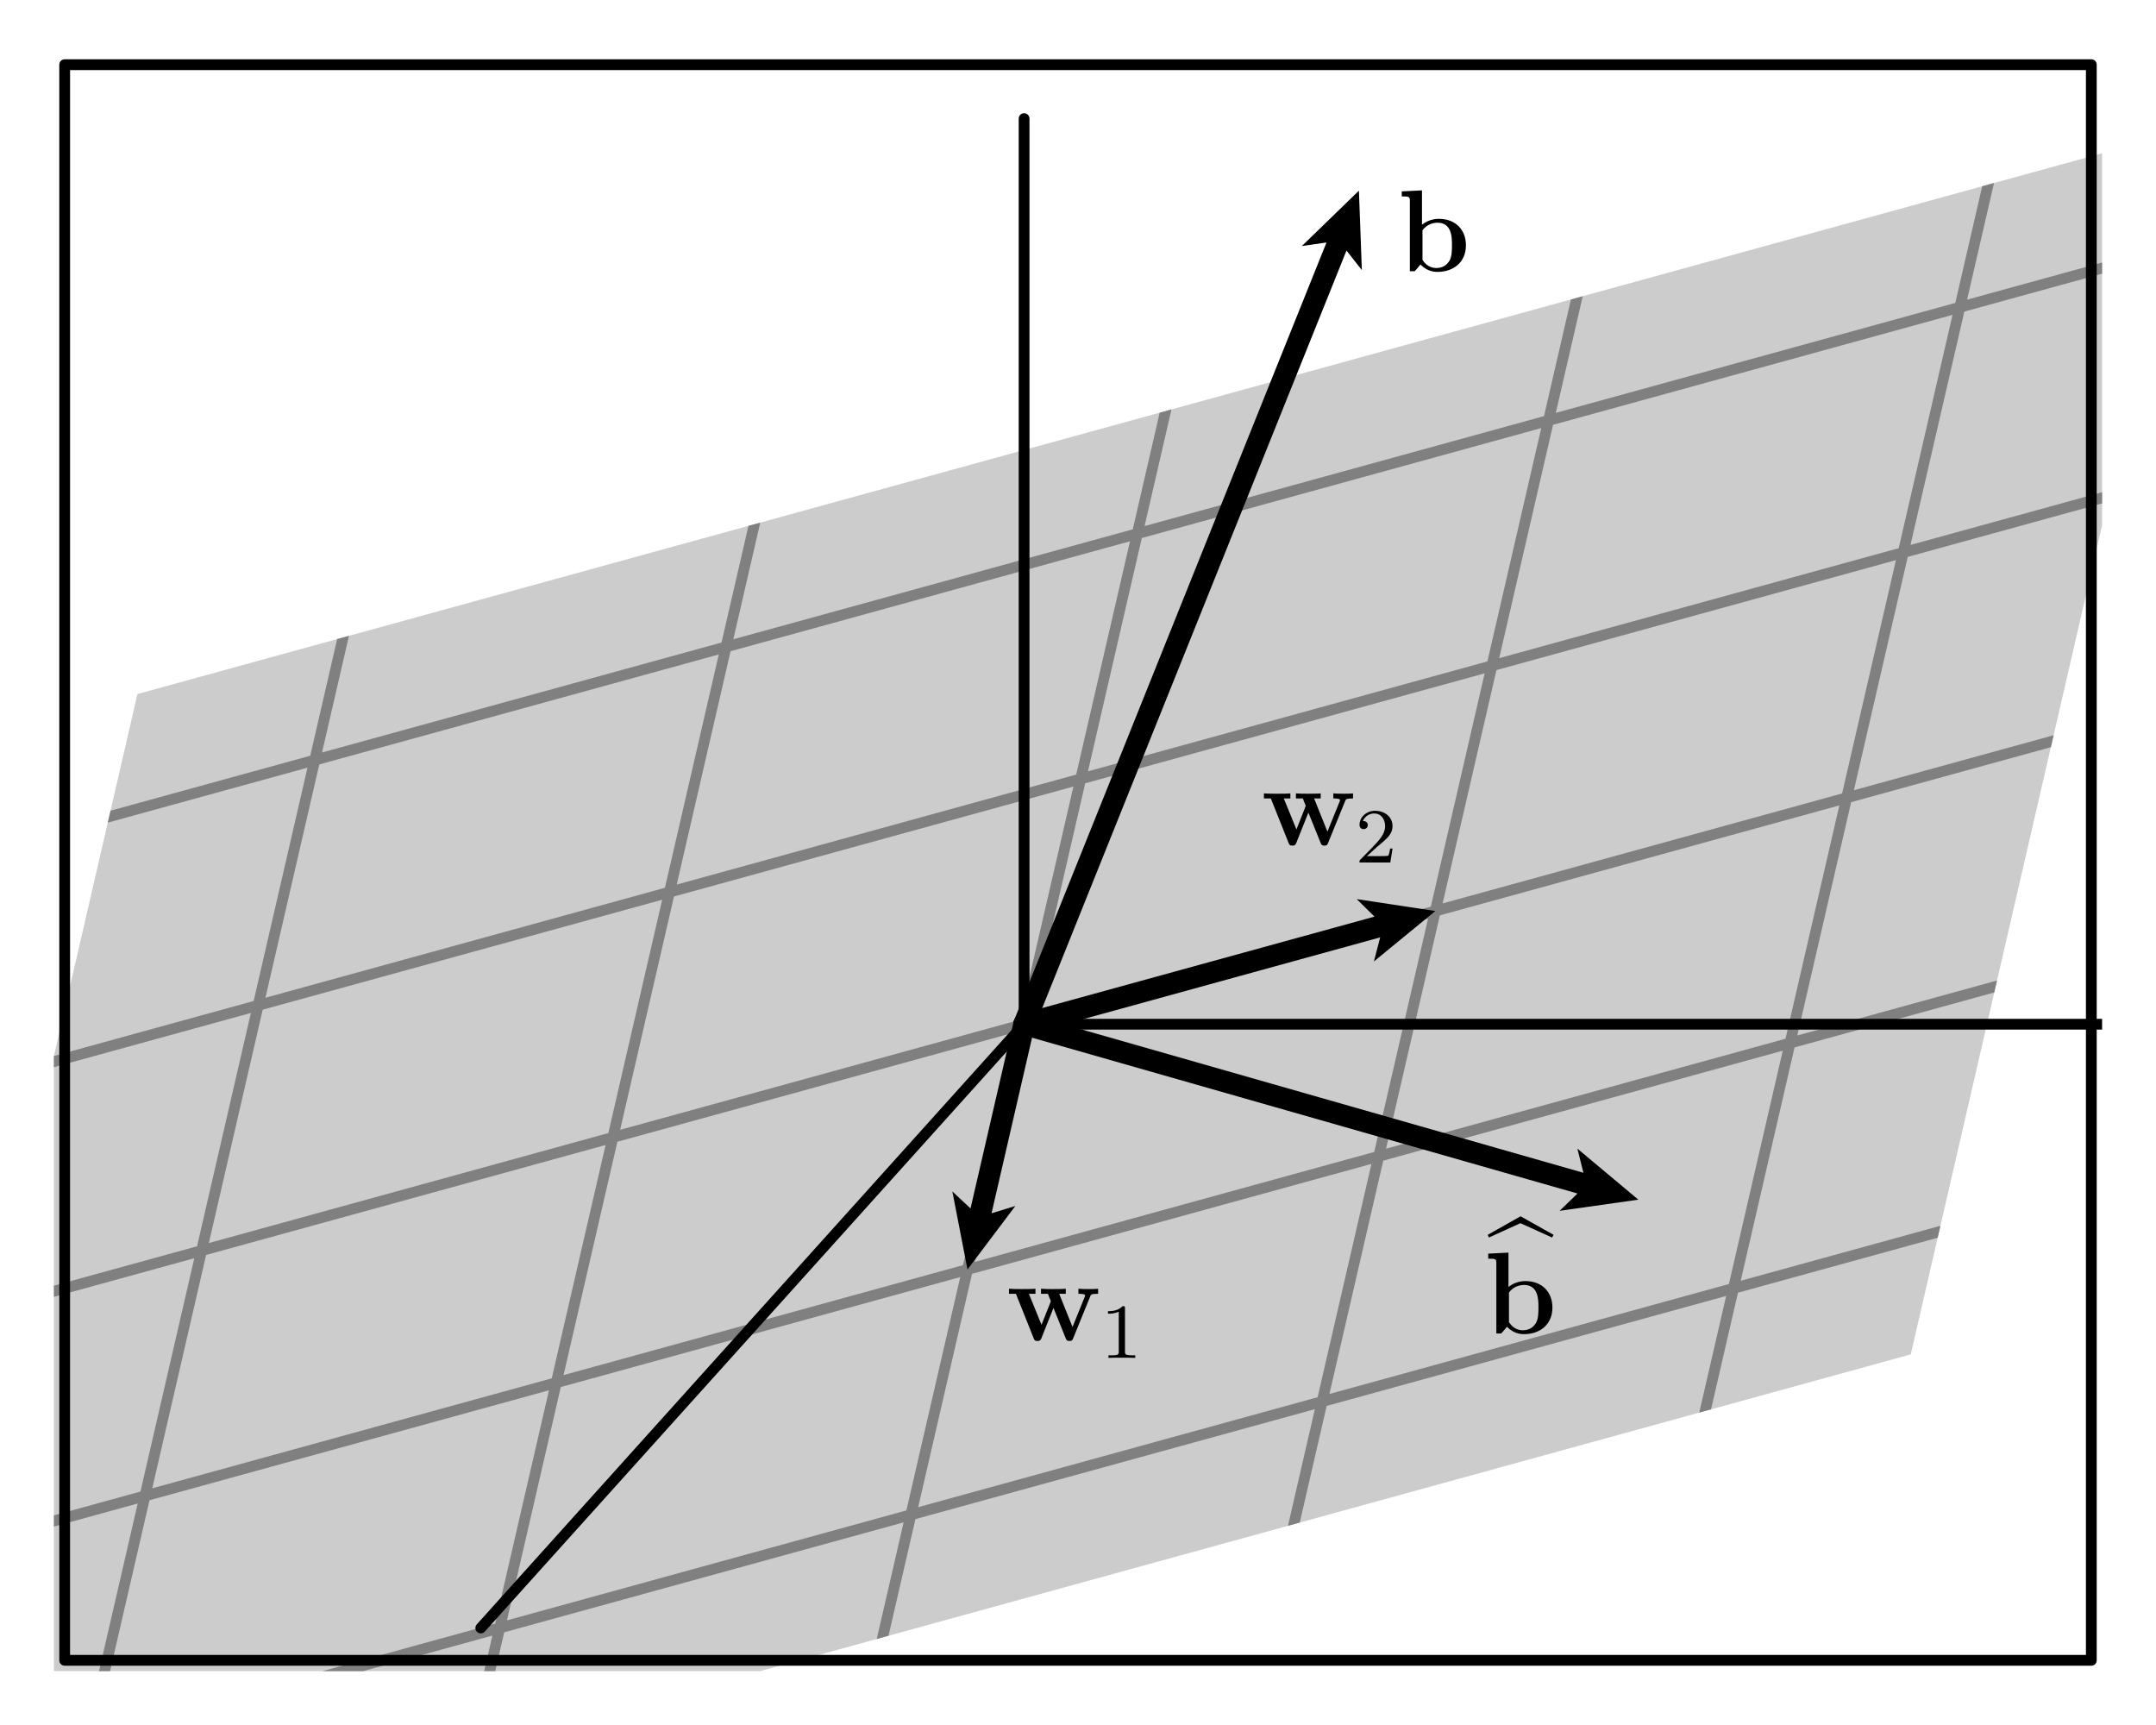
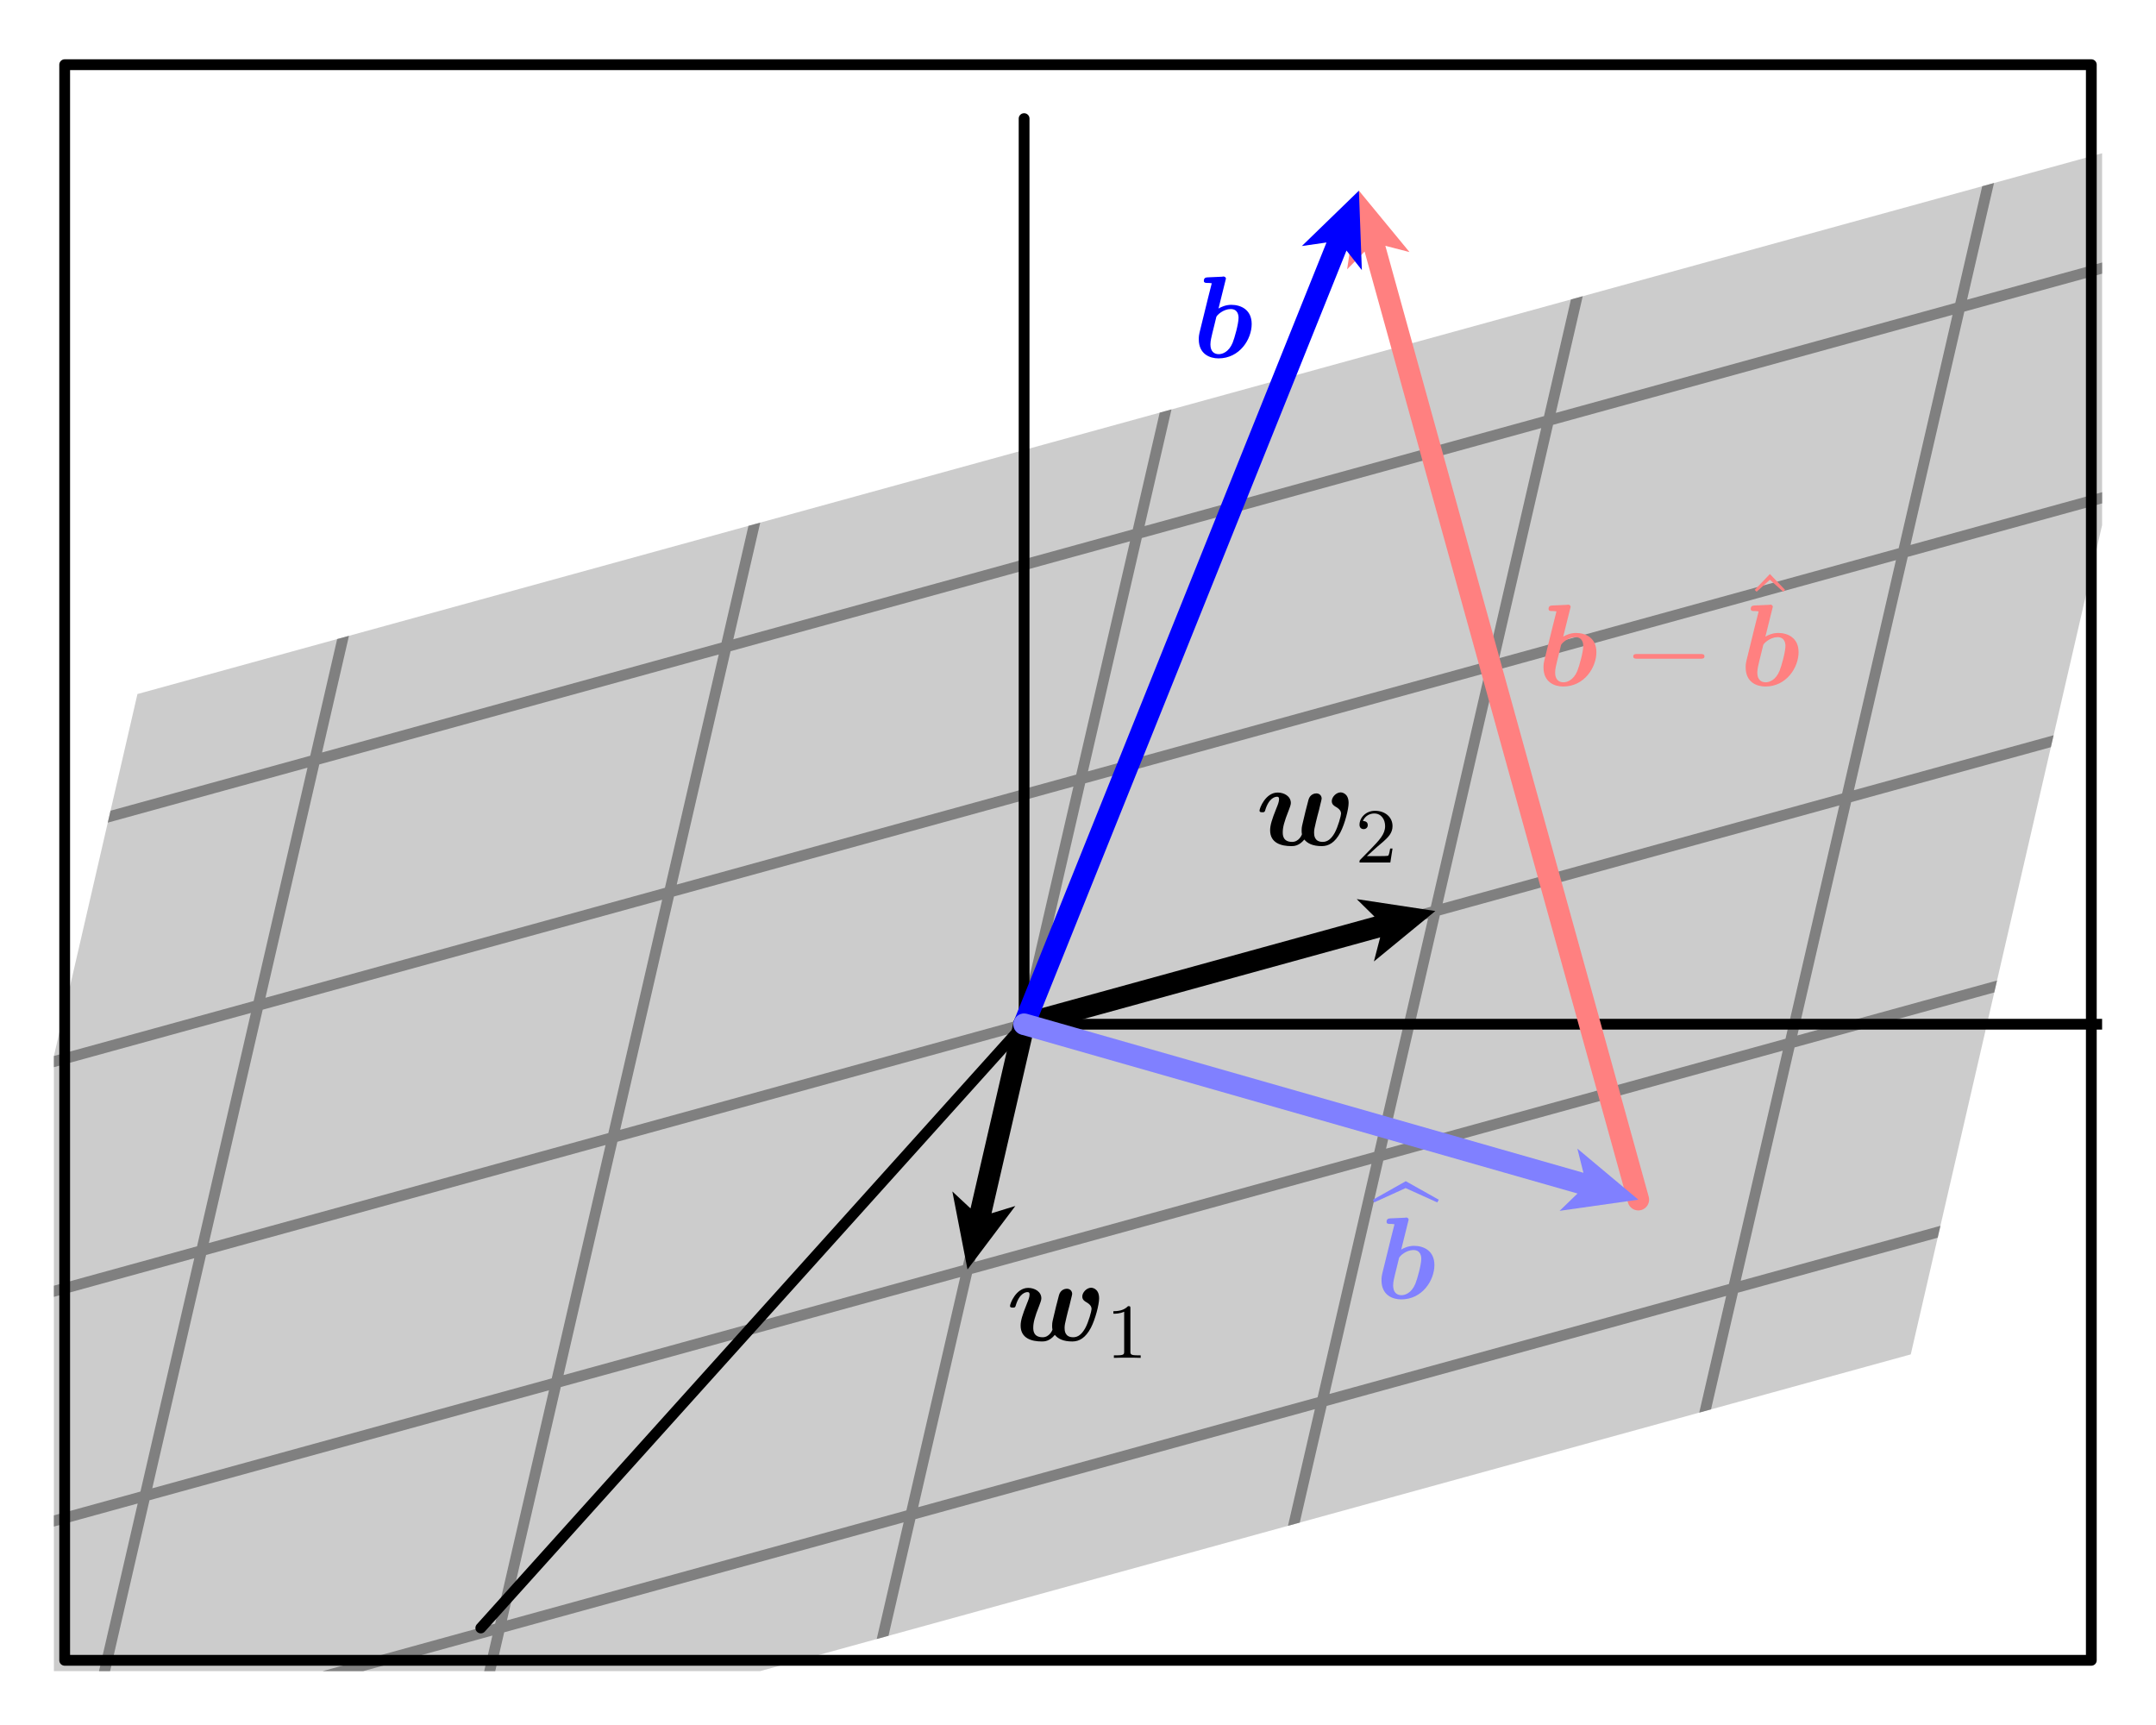
<svg xmlns="http://www.w3.org/2000/svg" xmlns:xlink="http://www.w3.org/1999/xlink" width="200pt" height="160pt" viewBox="0 0 200 160" version="1.1">
  <defs>
    <g>
      <symbol overflow="visible" id="glyph0-0">
        <path style="stroke:none;" d="" />
      </symbol>
      <symbol overflow="visible" id="glyph0-1">
-         <path style="stroke:none;" d="M 7.781 -4.078 C 7.844 -4.25 7.875 -4.328 8.516 -4.328 L 8.516 -4.797 C 8.188 -4.766 8.047 -4.766 7.672 -4.766 C 7.219 -4.766 7.078 -4.766 6.688 -4.797 L 6.688 -4.328 C 6.797 -4.328 7.312 -4.328 7.312 -4.188 C 7.312 -4.172 7.312 -4.172 7.281 -4.062 L 6.141 -1.25 L 4.906 -4.328 L 5.516 -4.328 L 5.516 -4.797 C 5.266 -4.766 4.625 -4.766 4.328 -4.766 C 3.781 -4.766 3.75 -4.766 3.219 -4.797 L 3.219 -4.328 L 3.859 -4.328 C 3.891 -4.25 3.938 -4.109 3.984 -4 C 4.016 -3.938 4.125 -3.688 4.125 -3.625 C 4.125 -3.609 4.094 -3.531 4.078 -3.5 L 3.266 -1.453 L 2.094 -4.328 L 2.703 -4.328 L 2.703 -4.797 C 2.469 -4.766 1.734 -4.766 1.438 -4.766 C 1.094 -4.766 0.578 -4.766 0.25 -4.797 L 0.25 -4.328 L 0.891 -4.328 L 2.531 -0.219 C 2.609 -0.016 2.656 0.047 2.891 0.047 C 3.016 0.047 3.141 0.047 3.234 -0.156 L 4.375 -3.016 L 5.516 -0.188 C 5.609 0.047 5.734 0.047 5.859 0.047 C 6.094 0.047 6.125 -0.016 6.203 -0.203 Z M 7.781 -4.078 " />
+         <path style="stroke:none;" d="M 6 -3.828 C 6.047 -4 6.109 -4.266 6.109 -4.312 C 6.109 -4.562 5.938 -4.797 5.609 -4.797 C 5.438 -4.797 5.031 -4.703 4.891 -4.219 C 4.703 -3.547 4.516 -2.75 4.344 -2.016 C 4.25 -1.641 4.25 -1.5 4.25 -1.359 C 4.25 -1.062 4.281 -1.078 4.281 -1.016 C 4.281 -0.953 4 -0.297 3.375 -0.297 C 2.5 -0.297 2.5 -0.953 2.5 -1.188 C 2.5 -1.641 2.625 -2.156 3.062 -3.25 C 3.141 -3.469 3.25 -3.719 3.25 -3.906 C 3.25 -4.531 2.625 -4.875 2.031 -4.875 C 0.891 -4.875 0.344 -3.406 0.344 -3.203 C 0.344 -3.047 0.5 -3.047 0.609 -3.047 C 0.734 -3.047 0.812 -3.047 0.859 -3.188 C 1.203 -4.391 1.797 -4.484 1.969 -4.484 C 2.031 -4.484 2.156 -4.484 2.156 -4.266 C 2.156 -4.016 2.047 -3.75 1.906 -3.406 C 1.484 -2.359 1.328 -1.828 1.328 -1.375 C 1.328 -0.188 2.359 0.094 3.297 0.094 C 3.516 0.094 4 0.094 4.5 -0.516 C 4.797 -0.156 5.281 0.094 6.125 0.094 C 6.766 0.094 7.344 -0.234 7.844 -1.172 C 8.266 -1.984 8.609 -3.344 8.609 -3.906 C 8.609 -4.891 7.875 -4.891 7.875 -4.891 C 7.453 -4.891 7.047 -4.453 7.047 -4.078 C 7.047 -3.766 7.281 -3.641 7.375 -3.578 C 7.797 -3.344 7.906 -3.141 7.906 -2.906 C 7.906 -2.75 7.641 -1.719 7.312 -1.125 C 7 -0.578 6.656 -0.297 6.203 -0.297 C 5.422 -0.297 5.406 -0.938 5.406 -1.156 C 5.406 -1.438 5.453 -1.594 5.578 -2.141 C 5.656 -2.453 5.781 -2.984 5.859 -3.234 Z M 6 -3.828 " />
      </symbol>
      <symbol overflow="visible" id="glyph0-2">
-         <path style="stroke:none;" d="M 2.25 -7.5 L 0.375 -7.406 L 0.375 -6.938 C 1.047 -6.938 1.125 -6.938 1.125 -6.516 L 1.125 0 L 1.578 0 C 1.766 -0.203 1.938 -0.406 2.109 -0.625 C 2.672 -0.047 3.266 0.062 3.688 0.062 C 5.188 0.062 6.328 -0.844 6.328 -2.406 C 6.328 -3.891 5.312 -4.859 3.828 -4.859 C 3.203 -4.859 2.688 -4.656 2.25 -4.312 Z M 2.297 -3.797 C 2.672 -4.312 3.234 -4.5 3.688 -4.5 C 5.031 -4.5 5.031 -3.125 5.031 -2.422 C 5.031 -1.938 5.031 -1.312 4.766 -0.922 C 4.438 -0.406 3.938 -0.297 3.578 -0.297 C 2.844 -0.297 2.453 -0.812 2.297 -1.047 Z M 2.297 -3.797 " />
+         <path style="stroke:none;" d="M 3.031 -7.109 C 3.078 -7.266 3.078 -7.281 3.078 -7.297 C 3.078 -7.438 2.953 -7.5 2.844 -7.5 C 2.797 -7.5 2.781 -7.5 2.766 -7.484 L 1.375 -7.422 C 1.219 -7.406 1.031 -7.391 1.031 -7.094 C 1.031 -6.906 1.234 -6.906 1.312 -6.906 C 1.422 -6.906 1.625 -6.906 1.766 -6.875 C 1.672 -6.516 1.562 -6.047 1.453 -5.641 L 0.719 -2.656 C 0.562 -2.047 0.562 -1.922 0.562 -1.672 C 0.562 -0.297 1.594 0.094 2.391 0.094 C 4.344 0.094 5.469 -1.672 5.469 -3.094 C 5.469 -4.422 4.469 -4.875 3.578 -4.875 C 3.062 -4.875 2.625 -4.672 2.391 -4.531 Z M 2.422 -0.297 C 2 -0.297 1.641 -0.531 1.641 -1.203 C 1.641 -1.547 1.75 -1.938 1.828 -2.281 C 1.938 -2.688 2.109 -3.438 2.188 -3.75 C 2.25 -3.938 2.859 -4.484 3.516 -4.484 C 4.188 -4.484 4.25 -3.906 4.25 -3.672 C 4.25 -3.109 3.875 -1.781 3.703 -1.359 C 3.344 -0.484 2.734 -0.297 2.422 -0.297 Z M 2.422 -0.297 " />
      </symbol>
      <symbol overflow="visible" id="glyph1-0">
        <path style="stroke:none;" d="" />
      </symbol>
      <symbol overflow="visible" id="glyph1-1">
        <path style="stroke:none;" d="M 2.266 -4.594 C 2.266 -4.781 2.25 -4.797 2.047 -4.797 C 1.75 -4.5 1.375 -4.328 0.688 -4.328 L 0.688 -4.094 C 0.891 -4.094 1.281 -4.094 1.688 -4.281 L 1.688 -0.594 C 1.688 -0.328 1.672 -0.234 0.984 -0.234 L 0.734 -0.234 L 0.734 0 C 1.031 -0.016 1.656 -0.016 1.969 -0.016 C 2.297 -0.016 2.922 -0.016 3.219 0 L 3.219 -0.234 L 2.969 -0.234 C 2.281 -0.234 2.266 -0.328 2.266 -0.594 Z M 2.266 -4.594 " />
      </symbol>
      <symbol overflow="visible" id="glyph1-2">
        <path style="stroke:none;" d="M 2.031 -1.469 C 2.141 -1.578 2.453 -1.812 2.562 -1.922 C 3.016 -2.328 3.438 -2.719 3.438 -3.375 C 3.438 -4.234 2.719 -4.797 1.812 -4.797 C 0.953 -4.797 0.375 -4.141 0.375 -3.5 C 0.375 -3.141 0.656 -3.094 0.766 -3.094 C 0.922 -3.094 1.141 -3.203 1.141 -3.469 C 1.141 -3.844 0.781 -3.844 0.688 -3.844 C 0.906 -4.375 1.391 -4.547 1.734 -4.547 C 2.406 -4.547 2.75 -3.984 2.75 -3.375 C 2.75 -2.625 2.219 -2.078 1.375 -1.203 L 0.469 -0.281 C 0.375 -0.188 0.375 -0.188 0.375 0 L 3.234 0 L 3.438 -1.297 L 3.219 -1.297 C 3.188 -1.141 3.141 -0.781 3.047 -0.641 C 3 -0.594 2.453 -0.594 2.344 -0.594 L 1.062 -0.594 Z M 2.031 -1.469 " />
      </symbol>
      <symbol overflow="visible" id="glyph2-0">
        <path style="stroke:none;" d="" />
      </symbol>
      <symbol overflow="visible" id="glyph2-1">
        <path style="stroke:none;" d="M 2.984 -7.391 L 5.922 -6.062 L 6.062 -6.312 L 3 -8.031 L -0.047 -6.312 L 0.062 -6.062 Z M 2.984 -7.391 " />
+       </symbol>
+       <symbol overflow="visible" id="glyph3-0">
+         <path style="stroke:none;" d="" />
+       </symbol>
+       <symbol overflow="visible" id="glyph3-1">
+         <path style="stroke:none;" d="M 7.109 -2.484 C 7.297 -2.484 7.5 -2.484 7.5 -2.703 C 7.5 -2.922 7.297 -2.922 7.109 -2.922 L 1.281 -2.922 C 1.094 -2.922 0.891 -2.922 0.891 -2.703 C 0.891 -2.484 1.094 -2.484 1.281 -2.484 Z M 7.109 -2.484 " />
+       </symbol>
+       <symbol overflow="visible" id="glyph4-0">
+         <path style="stroke:none;" d="" />
+       </symbol>
+       <symbol overflow="visible" id="glyph4-1">
+         <path style="stroke:none;" d="M 2.641 -7.5 L 1.234 -6.031 L 1.406 -5.859 L 2.641 -6.969 L 3.875 -5.859 L 4.047 -6.031 Z M 2.641 -7.5 " />
      </symbol>
    </g>
    <clipPath id="clip1">
      <path d="M 5 11 L 195 11 L 195 155 L 5 155 Z M 5 11 " />
    </clipPath>
    <clipPath id="clip2">
      <path d="M 5 11 L 195 11 L 195 155 L 5 155 Z M 5 11 " />
    </clipPath>
    <clipPath id="clip3">
      <path d="M 12.75 64.375 L -13.5 178.125 L 177.25 125.625 L 203.5 11.875 Z M 12.75 64.375 " />
    </clipPath>
    <clipPath id="clip4">
      <path d="M 44 10 L 195 10 L 195 152 L 44 152 Z M 44 10 " />
    </clipPath>
  </defs>
  <g id="surface1">
    <g clip-path="url(#clip1)" clip-rule="nonzero">
      <path style=" stroke:none;fill-rule:nonzero;fill:rgb(80.077%,80.077%,80.077%);fill-opacity:1;" d="M 12.75 64.375 L -13.5 178.125 L 177.25 125.625 L 203.5 11.875 Z M 12.75 64.375 " />
    </g>
    <g clip-path="url(#clip2)" clip-rule="nonzero">
      <g clip-path="url(#clip3)" clip-rule="nonzero">
        <path style="fill:none;stroke-width:10;stroke-linecap:round;stroke-linejoin:round;stroke:rgb(50%,50%,50%);stroke-opacity:1;stroke-miterlimit:10;" d="M -366.016 1140 L 2686.016 1980 M -418.516 912.5 L 2633.516 1752.5 M -471.016 685 L 2581.016 1525 M -523.516 457.5 L 2528.516 1297.5 M -576.016 230 L 2476.016 1070 M -628.516 2.5 L 2423.516 842.5 M -681.016 -225 L 2371.016 615 M -733.516 -452.5 L 2318.516 387.5 M -786.016 -680 L 2266.016 160 M -366.016 1140 L -786.016 -680 M 15.508 1245 L -404.492 -575 M 396.992 1350 L -23.008 -470 M 778.516 1455 L 358.516 -365 M 1160 1560 L 740 -260 M 1541.484 1665 L 1121.484 -155 M 1923.008 1770 L 1503.008 -50 M 2304.492 1875 L 1884.492 55 M 2686.016 1980 L 2266.016 160 " transform="matrix(0.1,0,0,-0.1,0,160)" />
      </g>
    </g>
    <g clip-path="url(#clip4)" clip-rule="nonzero">
      <path style="fill:none;stroke-width:10;stroke-linecap:round;stroke-linejoin:round;stroke:rgb(0%,0%,0%);stroke-opacity:1;stroke-miterlimit:10;" d="M 950 650 L 2770 650 M 950 650 L 950 1490 M 950 650 L 446.016 90 " transform="matrix(0.1,0,0,-0.1,0,160)" />
    </g>
+     <path style=" stroke:none;fill-rule:nonzero;fill:rgb(100%,50%,50%);fill-opacity:1;" d="M 152.945 111.008 L 128.512 22.801 L 130.75 23.379 L 126.059 17.684 L 124.965 24.98 L 126.586 23.332 L 151.016 111.543 C 151.164 112.074 151.715 112.387 152.246 112.238 C 152.777 112.09 153.09 111.539 152.945 111.008 " />
    <path style=" stroke:none;fill-rule:nonzero;fill:rgb(0%,0%,0%);fill-opacity:1;" d="M 94.027 94.773 L 90.031 112.086 L 88.344 110.512 L 89.75 117.75 L 94.188 111.859 L 91.98 112.535 L 95.973 95.227 C 96.098 94.688 95.762 94.148 95.227 94.027 C 94.688 93.902 94.148 94.238 94.027 94.773 " />
    <path style=" stroke:none;fill-rule:nonzero;fill:rgb(0%,0%,0%);fill-opacity:1;" d="M 95.266 95.965 L 128.031 86.945 L 127.449 89.18 L 133.148 84.5 L 125.855 83.395 L 127.504 85.02 L 94.734 94.035 C 94.203 94.184 93.891 94.734 94.035 95.266 C 94.184 95.797 94.734 96.109 95.266 95.965 " />
-     <path style=" stroke:none;fill-rule:nonzero;fill:rgb(0%,0%,0%);fill-opacity:1;" d="M 95.93 95.371 L 124.906 23.238 L 126.332 25.055 L 126.059 17.684 L 120.766 22.82 L 123.051 22.492 L 94.074 94.629 C 93.867 95.141 94.113 95.723 94.629 95.926 C 95.141 96.133 95.723 95.887 95.93 95.371 " />
-     <path style=" stroke:none;fill-rule:nonzero;fill:rgb(0%,0%,0%);fill-opacity:1;" d="M 94.727 95.961 L 146.336 110.703 L 144.676 112.309 L 151.98 111.273 L 146.324 106.539 L 146.887 108.781 L 95.273 94.039 C 94.742 93.887 94.191 94.195 94.039 94.727 C 93.887 95.258 94.195 95.809 94.727 95.961 " />
+     <path style=" stroke:none;fill-rule:nonzero;fill:rgb(0%,0%,100%);fill-opacity:1;" d="M 95.93 95.371 L 124.906 23.238 L 126.332 25.055 L 126.059 17.684 L 120.766 22.82 L 123.051 22.492 L 94.074 94.629 C 93.867 95.141 94.113 95.723 94.629 95.926 C 95.141 96.133 95.723 95.887 95.93 95.371 " />
+     <path style=" stroke:none;fill-rule:nonzero;fill:rgb(50%,50%,100%);fill-opacity:1;" d="M 94.727 95.961 L 146.336 110.703 L 144.676 112.309 L 151.98 111.273 L 146.324 106.539 L 146.887 108.781 L 95.273 94.039 C 94.742 93.887 94.191 94.195 94.039 94.727 C 93.887 95.258 94.195 95.809 94.727 95.961 " />
    <g style="fill:rgb(0%,0%,0%);fill-opacity:1;">
      <use xlink:href="#glyph0-1" x="93.35" y="124.332" />
    </g>
    <g style="fill:rgb(0%,0%,0%);fill-opacity:1;">
-       <use xlink:href="#glyph1-1" x="102.092" y="125.946" />
+       <use xlink:href="#glyph1-1" x="102.595" y="125.946" />
    </g>
    <g style="fill:rgb(0%,0%,0%);fill-opacity:1;">
-       <use xlink:href="#glyph0-1" x="116.997" y="78.386" />
+       <use xlink:href="#glyph0-1" x="116.494" y="78.386" />
    </g>
    <g style="fill:rgb(0%,0%,0%);fill-opacity:1;">
      <use xlink:href="#glyph1-2" x="125.739" y="80" />
    </g>
-     <g style="fill:rgb(0%,0%,0%);fill-opacity:1;">
-       <use xlink:href="#glyph0-2" x="129.659" y="25.157" />
+     <g style="fill:rgb(0%,0%,100%);fill-opacity:1;">
+       <use xlink:href="#glyph0-2" x="110.643" y="33.148" />
    </g>
-     <g style="fill:rgb(0%,0%,0%);fill-opacity:1;">
-       <use xlink:href="#glyph2-1" x="138.055" y="120.846" />
+     <g style="fill:rgb(50%,50%,100%);fill-opacity:1;">
+       <use xlink:href="#glyph2-1" x="127.406" y="117.591" />
    </g>
-     <g style="fill:rgb(0%,0%,0%);fill-opacity:1;">
-       <use xlink:href="#glyph0-2" x="137.682" y="123.685" />
+     <g style="fill:rgb(50%,50%,100%);fill-opacity:1;">
+       <use xlink:href="#glyph0-2" x="127.593" y="120.43" />
+     </g>
+     <g style="fill:rgb(100%,50%,50%);fill-opacity:1;">
+       <use xlink:href="#glyph0-2" x="142.62" y="63.583" />
+     </g>
+     <g style="fill:rgb(100%,50%,50%);fill-opacity:1;">
+       <use xlink:href="#glyph3-1" x="150.615" y="63.583" />
+     </g>
+     <g style="fill:rgb(100%,50%,50%);fill-opacity:1;">
+       <use xlink:href="#glyph4-1" x="161.543" y="60.744" />
+     </g>
+     <g style="fill:rgb(100%,50%,50%);fill-opacity:1;">
+       <use xlink:href="#glyph0-2" x="161.375" y="63.583" />
    </g>
    <path style="fill:none;stroke-width:10;stroke-linecap:round;stroke-linejoin:round;stroke:rgb(0%,0%,0%);stroke-opacity:1;stroke-miterlimit:10;" d="M 60 60 L 1940 60 L 1940 1540 L 60 1540 Z M 60 60 " transform="matrix(0.1,0,0,-0.1,0,160)" />
  </g>
</svg>
